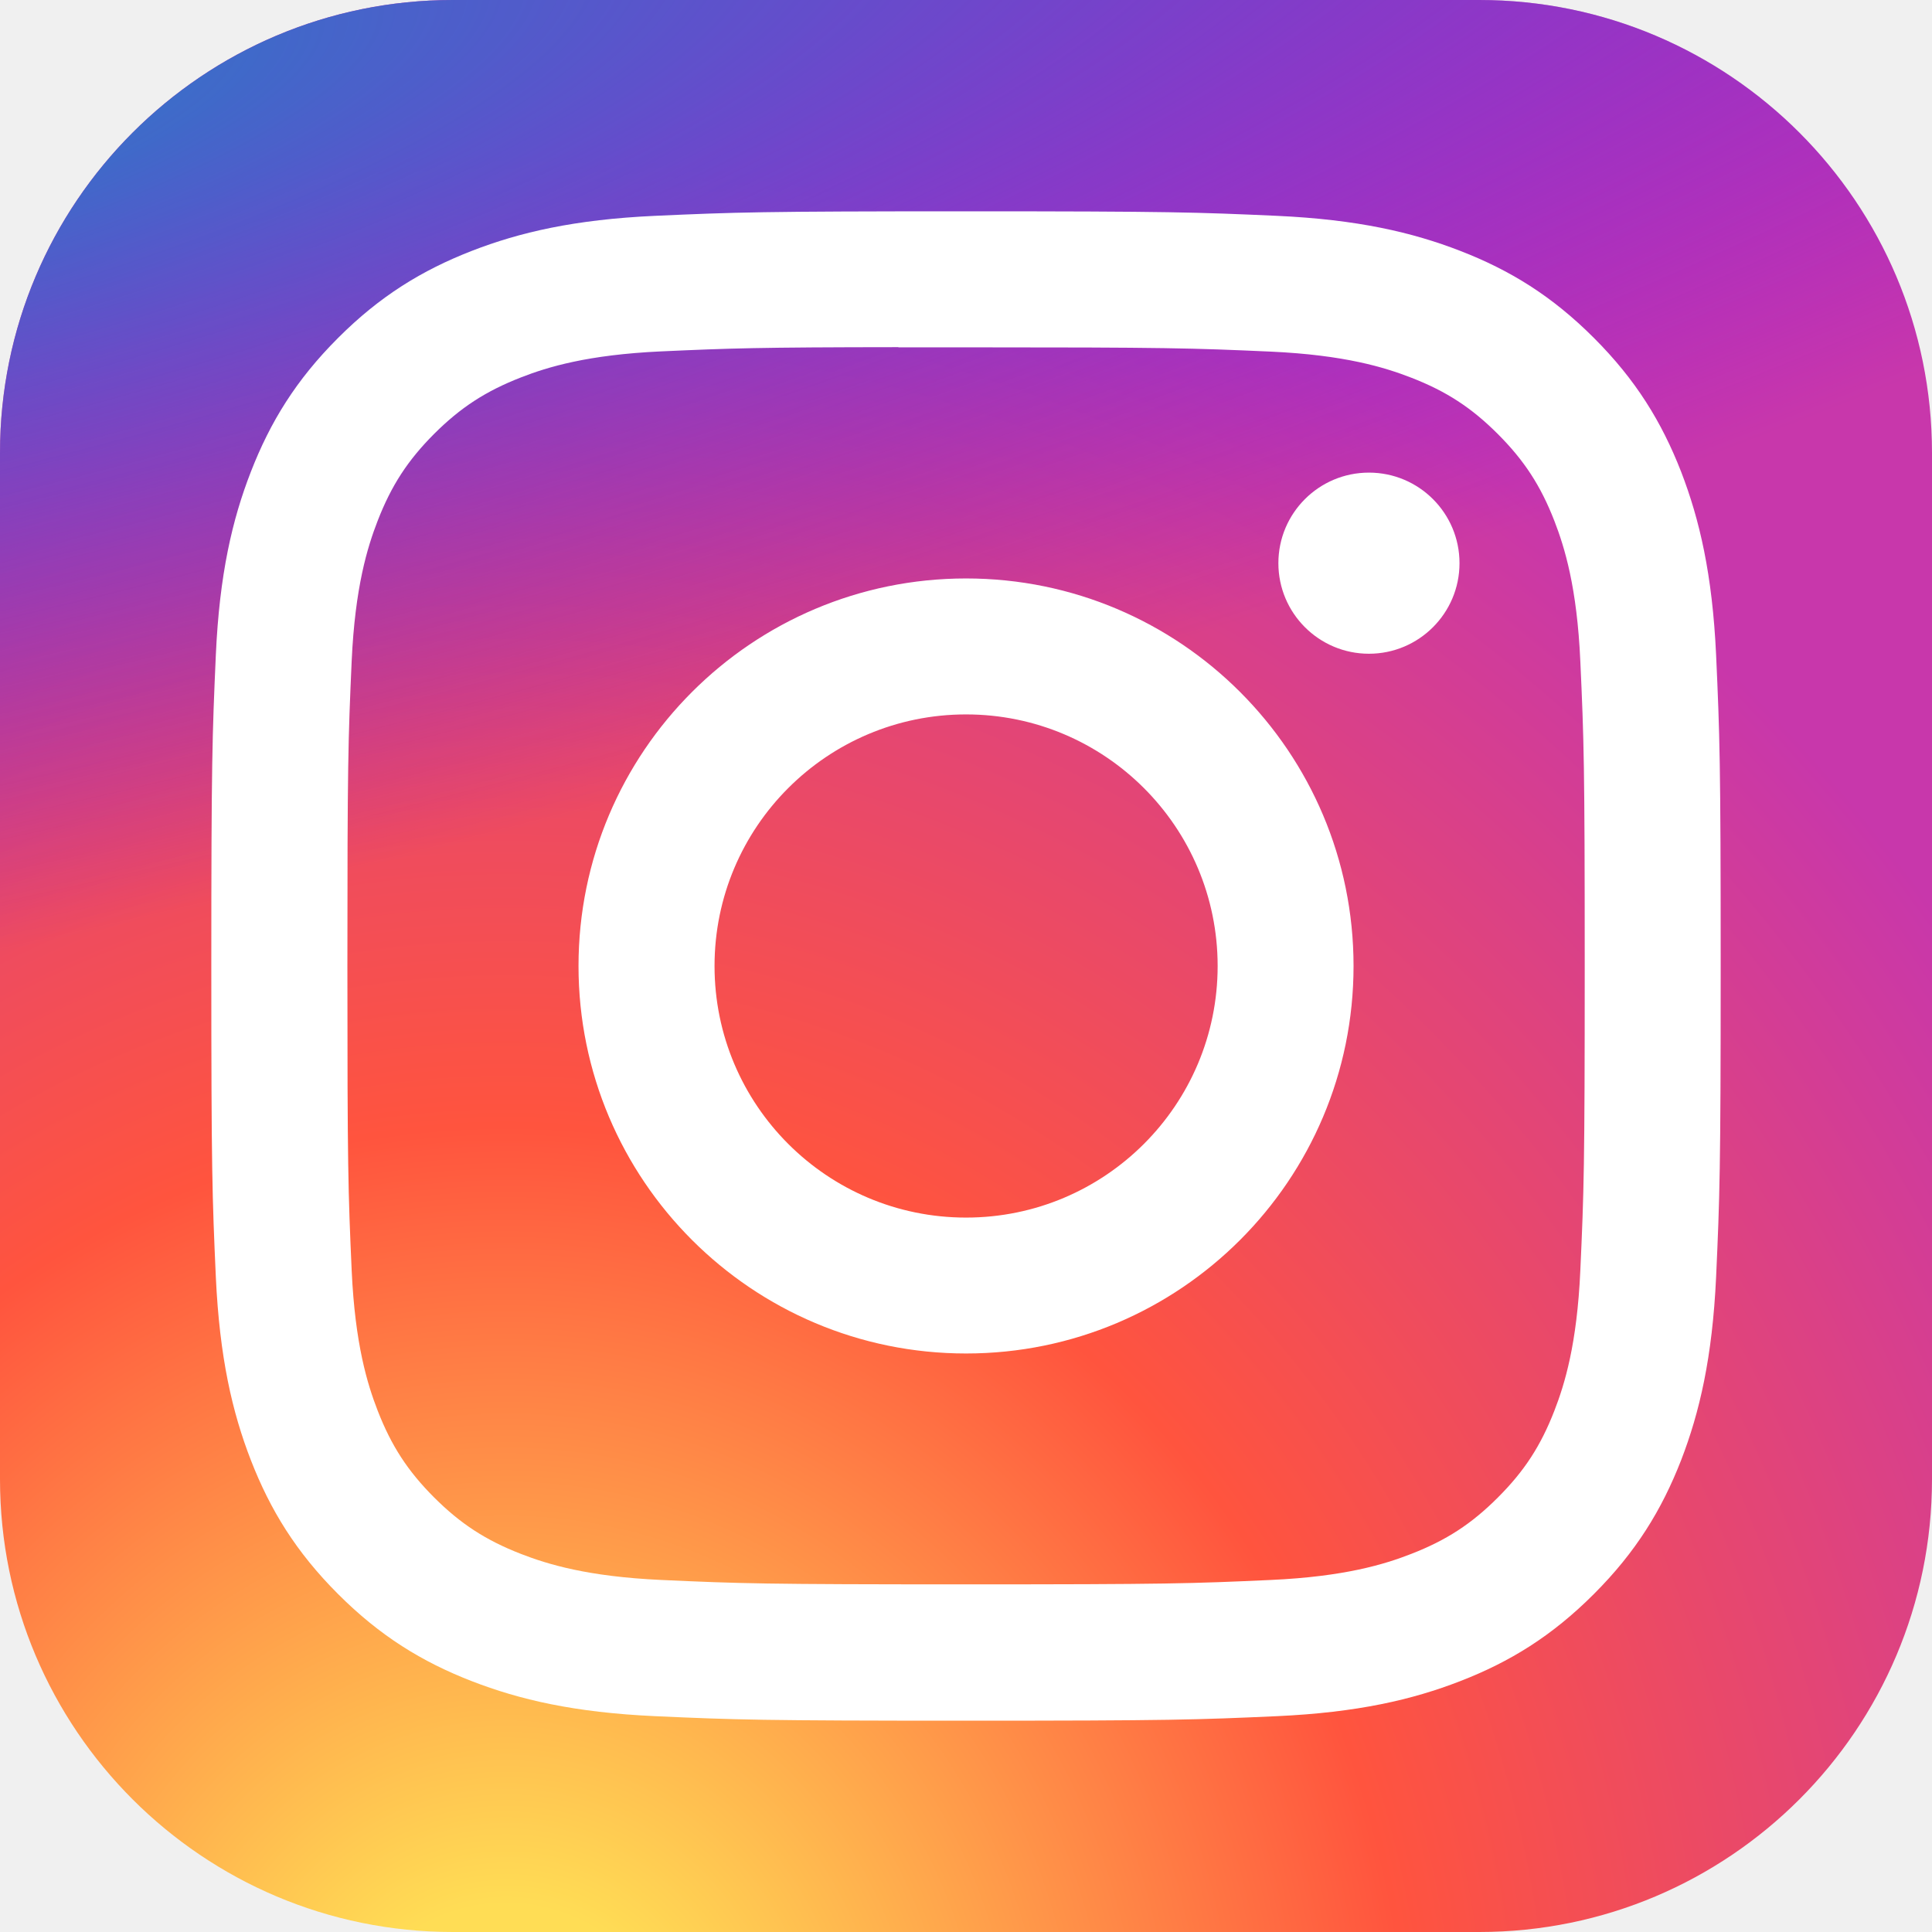
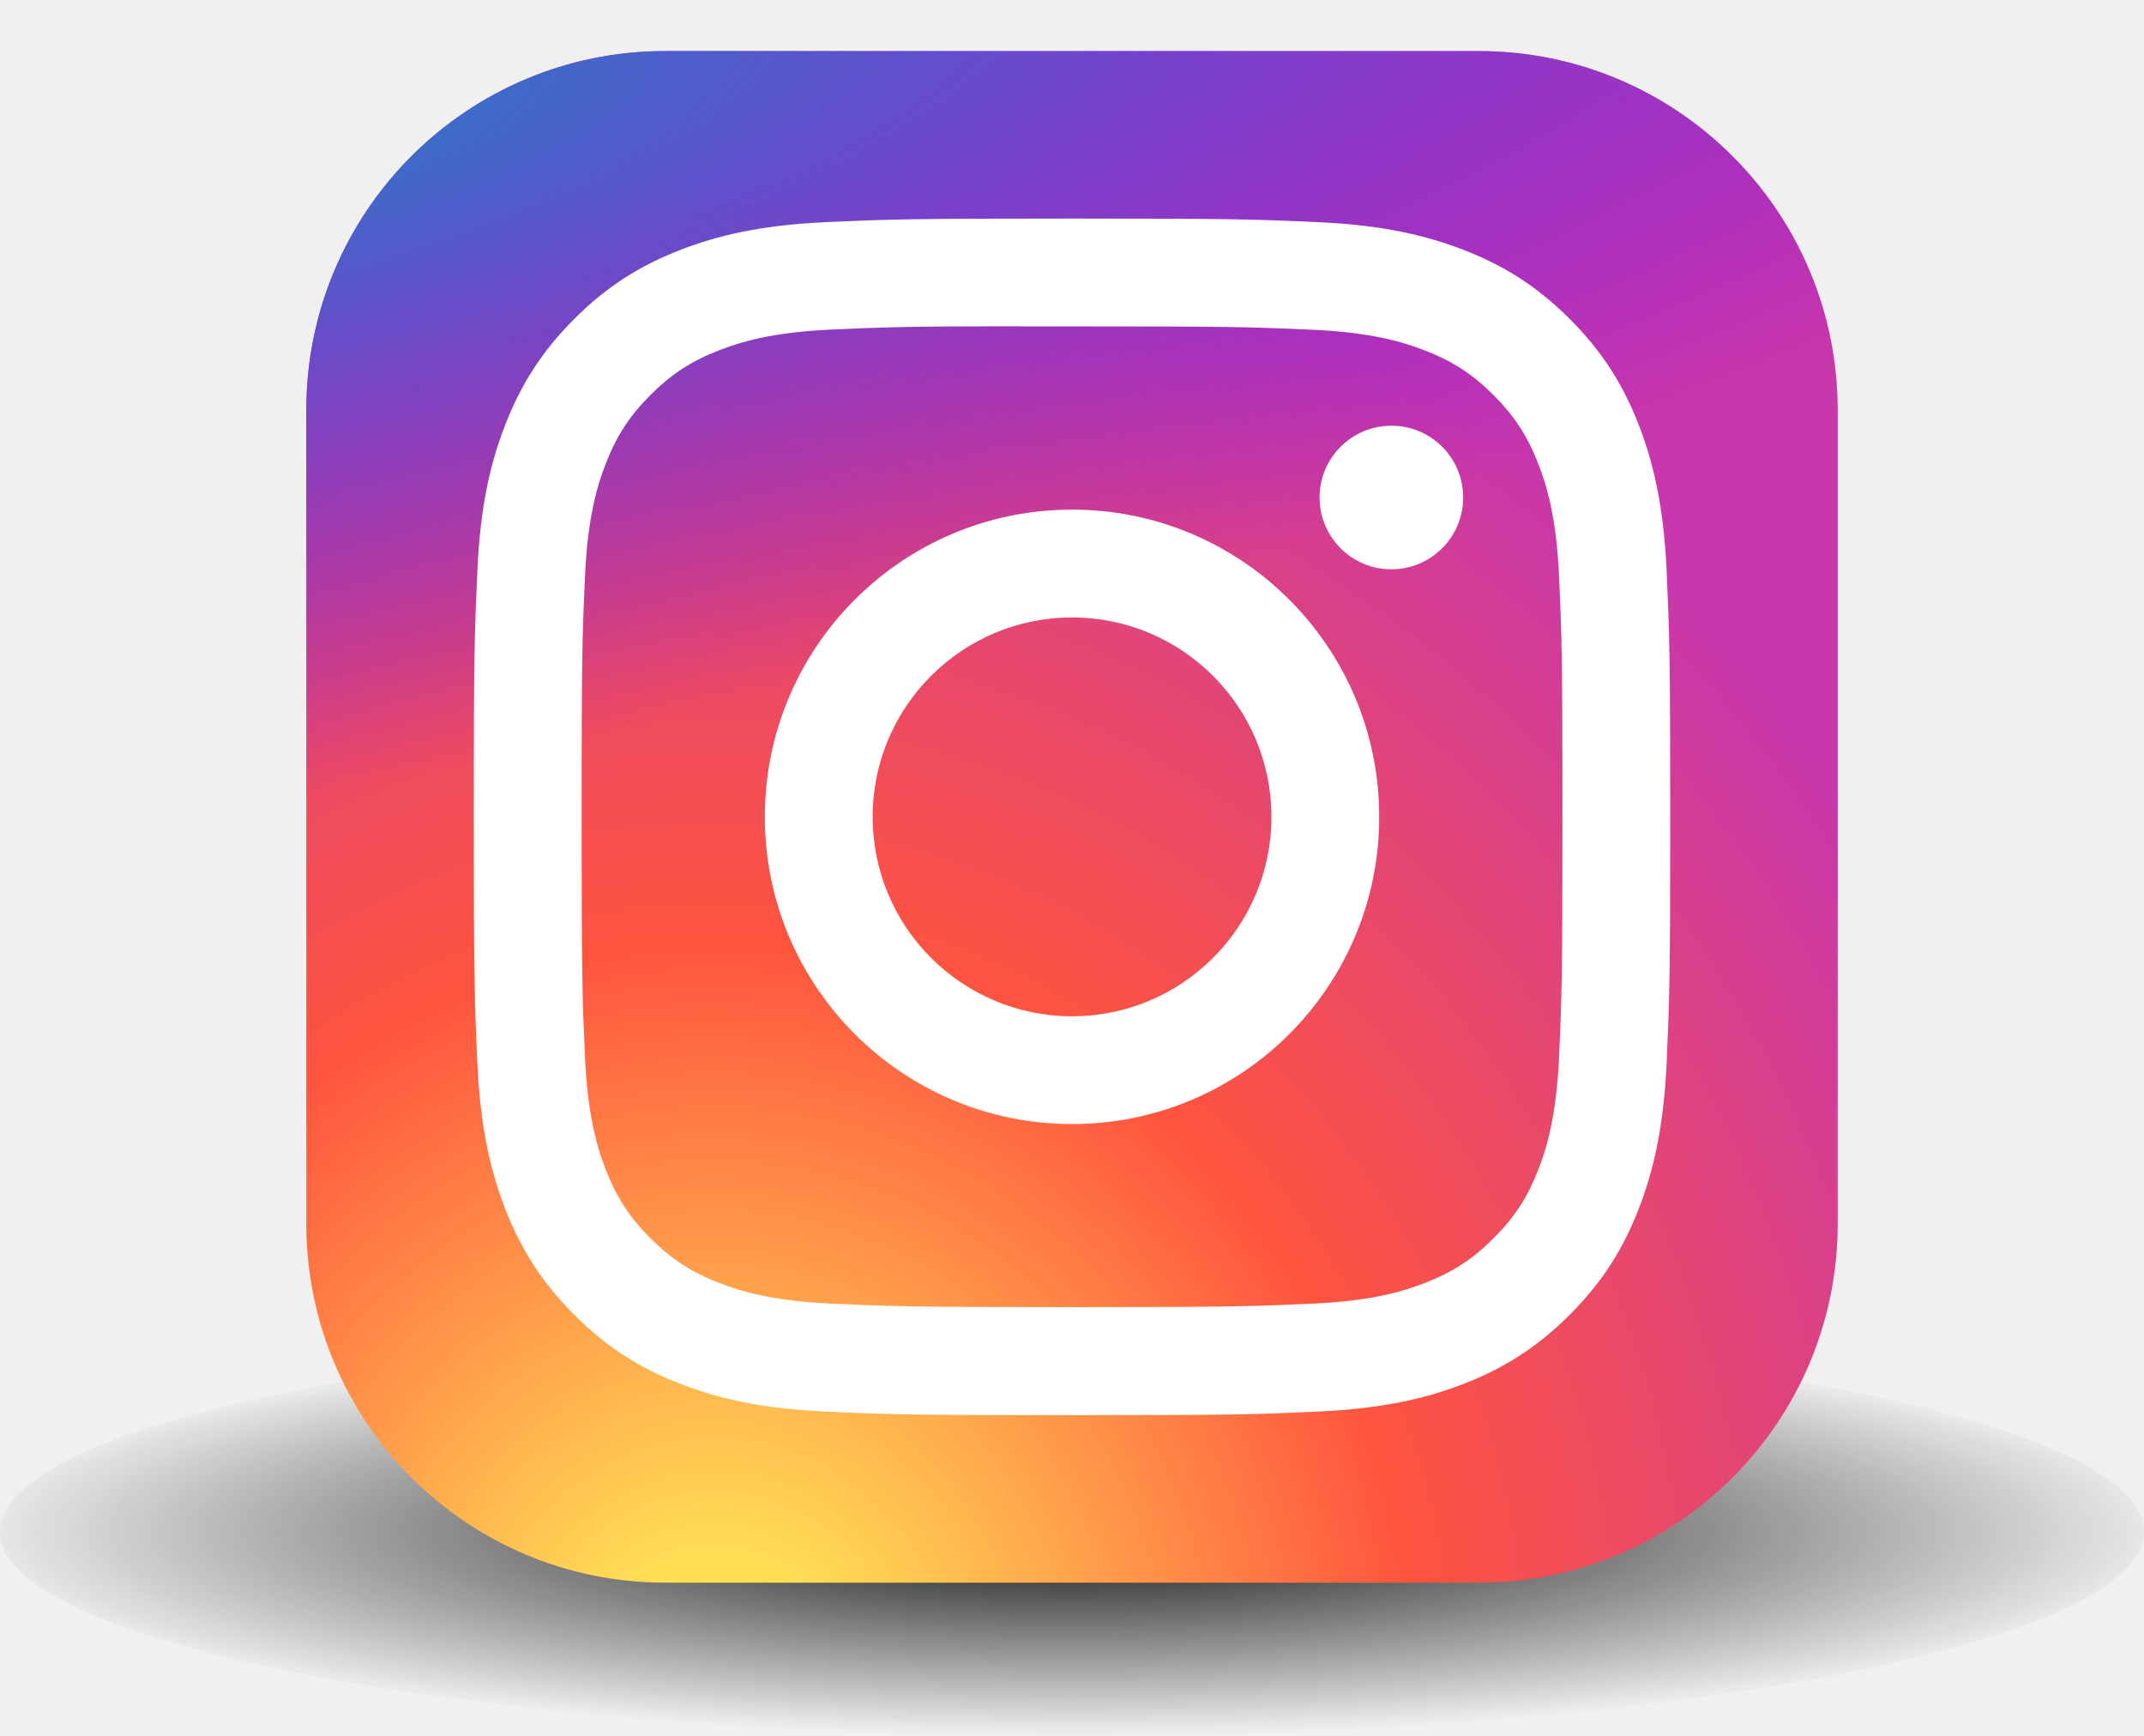
- <svg xmlns="http://www.w3.org/2000/svg" width="42" height="42" viewBox="0 0 32 32" fill="none">
-   <g id="insta" clip-path="url(#clip0_112_34)">
+ <svg xmlns="http://www.w3.org/2000/svg" width="42" height="34" viewBox="0 0 42 34" fill="none">
+   <g id="insta">
+     <ellipse id="Ellipse 13" cx="21" cy="30" rx="21" ry="4" fill="url(#paint0_radial_112_34)" />
    <g id="Group">
-       <path id="Vector" d="M24.5 0H7.5C3.358 0 0 3.358 0 7.5V24.5C0 28.642 3.358 32 7.5 32H24.5C28.642 32 32 28.642 32 24.5V7.5C32 3.358 28.642 0 24.5 0Z" fill="url(#paint0_radial_112_34)" />
-       <path id="Vector_2" d="M24.5 0H7.5C3.358 0 0 3.358 0 7.5V24.5C0 28.642 3.358 32 7.5 32H24.5C28.642 32 32 28.642 32 24.5V7.5C32 3.358 28.642 0 24.5 0Z" fill="url(#paint1_radial_112_34)" />
-       <path id="Vector_3" d="M16.001 3.5C12.606 3.5 12.18 3.515 10.847 3.575C9.516 3.636 8.608 3.847 7.813 4.156C6.991 4.476 6.293 4.903 5.599 5.598C4.903 6.293 4.476 6.99 4.156 7.812C3.846 8.607 3.635 9.515 3.575 10.846C3.516 12.179 3.5 12.605 3.5 16C3.5 19.395 3.515 19.82 3.575 21.153C3.637 22.484 3.847 23.392 4.156 24.187C4.476 25.009 4.903 25.706 5.598 26.401C6.293 27.097 6.99 27.525 7.811 27.844C8.607 28.153 9.515 28.364 10.846 28.425C12.179 28.485 12.605 28.5 16 28.5C19.395 28.5 19.82 28.485 21.153 28.425C22.483 28.364 23.393 28.153 24.188 27.844C25.01 27.525 25.706 27.097 26.401 26.401C27.096 25.706 27.523 25.009 27.844 24.187C28.151 23.392 28.362 22.483 28.424 21.153C28.484 19.82 28.5 19.395 28.5 16C28.5 12.605 28.484 12.179 28.424 10.846C28.362 9.515 28.151 8.607 27.844 7.812C27.523 6.99 27.096 6.293 26.401 5.598C25.706 4.902 25.01 4.475 24.188 4.156C23.391 3.847 22.482 3.636 21.151 3.575C19.818 3.515 19.393 3.5 15.997 3.5H16.001ZM14.88 5.753C15.213 5.752 15.584 5.753 16.001 5.753C19.339 5.753 19.734 5.765 21.052 5.824C22.271 5.88 22.933 6.084 23.373 6.255C23.956 6.481 24.372 6.752 24.81 7.19C25.247 7.628 25.518 8.044 25.745 8.627C25.916 9.068 26.12 9.729 26.175 10.948C26.235 12.265 26.248 12.661 26.248 15.997C26.248 19.333 26.235 19.729 26.175 21.047C26.12 22.265 25.916 22.927 25.745 23.367C25.518 23.951 25.247 24.366 24.81 24.803C24.372 25.241 23.957 25.511 23.373 25.738C22.933 25.91 22.271 26.113 21.052 26.169C19.735 26.229 19.339 26.242 16.001 26.242C12.663 26.242 12.268 26.229 10.95 26.169C9.731 26.113 9.07 25.909 8.629 25.738C8.046 25.511 7.629 25.24 7.191 24.803C6.754 24.365 6.483 23.95 6.256 23.366C6.085 22.926 5.881 22.265 5.825 21.046C5.766 19.728 5.754 19.332 5.754 15.994C5.754 12.656 5.766 12.262 5.825 10.945C5.881 9.726 6.085 9.064 6.256 8.624C6.483 8.04 6.754 7.624 7.191 7.186C7.629 6.749 8.046 6.478 8.629 6.251C9.07 6.079 9.731 5.876 10.95 5.82C12.103 5.768 12.55 5.752 14.88 5.75V5.753ZM22.674 7.828C21.846 7.828 21.174 8.499 21.174 9.328C21.174 10.156 21.846 10.828 22.674 10.828C23.502 10.828 24.174 10.156 24.174 9.328C24.174 8.499 23.502 7.828 22.674 7.828V7.828ZM16.001 9.581C12.456 9.581 9.582 12.455 9.582 16C9.582 19.545 12.456 22.418 16.001 22.418C19.546 22.418 22.419 19.545 22.419 16C22.419 12.455 19.546 9.581 16.001 9.581H16.001ZM16.001 11.833C18.302 11.833 20.168 13.699 20.168 16C20.168 18.301 18.302 20.167 16.001 20.167C13.7 20.167 11.835 18.301 11.835 16C11.835 13.699 13.7 11.833 16.001 11.833Z" fill="white" />
+       <path id="Vector" d="M28.969 1H13.031C9.148 1 6 4.148 6 8.031V23.969C6 27.852 9.148 31 13.031 31H28.969C32.852 31 36 27.852 36 23.969V8.031C36 4.148 32.852 1 28.969 1Z" fill="url(#paint1_radial_112_34)" />
+       <path id="Vector_2" d="M28.969 1H13.031C9.148 1 6 4.148 6 8.031V23.969C6 27.852 9.148 31 13.031 31H28.969C32.852 31 36 27.852 36 23.969V8.031C36 4.148 32.852 1 28.969 1Z" fill="url(#paint2_radial_112_34)" />
+       <path id="Vector_3" d="M21.001 4.281C17.819 4.281 17.419 4.295 16.169 4.352C14.921 4.409 14.07 4.607 13.325 4.896C12.554 5.196 11.9 5.596 11.249 6.248C10.597 6.899 10.197 7.553 9.896 8.324C9.606 9.069 9.408 9.921 9.352 11.168C9.296 12.418 9.281 12.817 9.281 16C9.281 19.183 9.295 19.581 9.352 20.831C9.409 22.078 9.607 22.93 9.896 23.675C10.196 24.446 10.596 25.1 11.248 25.751C11.899 26.403 12.553 26.805 13.323 27.104C14.069 27.394 14.921 27.591 16.168 27.648C17.418 27.705 17.817 27.719 21 27.719C24.183 27.719 24.581 27.705 25.831 27.648C27.078 27.591 27.931 27.394 28.677 27.104C29.447 26.805 30.1 26.403 30.751 25.751C31.403 25.1 31.803 24.446 32.103 23.675C32.392 22.93 32.589 22.078 32.648 20.831C32.704 19.581 32.719 19.183 32.719 16C32.719 12.817 32.704 12.418 32.648 11.168C32.589 9.92 32.392 9.069 32.103 8.324C31.803 7.553 31.403 6.899 30.751 6.248C30.099 5.596 29.447 5.196 28.676 4.897C27.929 4.607 27.077 4.409 25.829 4.352C24.579 4.295 24.181 4.281 20.997 4.281H21.001ZM19.95 6.393C20.262 6.393 20.61 6.393 21.001 6.393C24.13 6.393 24.501 6.404 25.736 6.46C26.879 6.513 27.499 6.704 27.912 6.864C28.459 7.076 28.849 7.33 29.259 7.741C29.669 8.151 29.923 8.541 30.136 9.088C30.296 9.501 30.488 10.121 30.54 11.264C30.596 12.499 30.608 12.87 30.608 15.997C30.608 19.125 30.596 19.496 30.54 20.731C30.487 21.874 30.296 22.494 30.136 22.907C29.924 23.454 29.669 23.843 29.259 24.253C28.849 24.663 28.459 24.917 27.912 25.129C27.5 25.291 26.879 25.481 25.736 25.533C24.501 25.589 24.13 25.602 21.001 25.602C17.872 25.602 17.501 25.589 16.266 25.533C15.123 25.48 14.503 25.29 14.09 25.129C13.543 24.917 13.152 24.663 12.742 24.253C12.332 23.843 12.078 23.453 11.865 22.906C11.705 22.493 11.513 21.873 11.461 20.73C11.405 19.495 11.394 19.124 11.394 15.995C11.394 12.865 11.405 12.496 11.461 11.261C11.514 10.118 11.705 9.498 11.865 9.085C12.078 8.538 12.332 8.147 12.742 7.737C13.152 7.327 13.543 7.073 14.09 6.86C14.503 6.699 15.123 6.509 16.266 6.456C17.347 6.407 17.766 6.393 19.95 6.39V6.393ZM27.256 8.339C26.48 8.339 25.85 8.968 25.85 9.745C25.85 10.521 26.48 11.151 27.256 11.151C28.033 11.151 28.663 10.521 28.663 9.745C28.663 8.968 28.033 8.338 27.256 8.338V8.339ZM21.001 9.982C17.678 9.982 14.983 12.677 14.983 16C14.983 19.324 17.678 22.017 21.001 22.017C24.325 22.017 27.018 19.324 27.018 16C27.018 12.677 24.324 9.982 21.001 9.982H21.001ZM21.001 12.094C23.158 12.094 24.907 13.843 24.907 16C24.907 18.157 23.158 19.906 21.001 19.906C18.844 19.906 17.095 18.157 17.095 16C17.095 13.843 18.844 12.094 21.001 12.094Z" fill="white" />
    </g>
  </g>
  <defs>
-     <radialGradient id="paint0_radial_112_34" cx="0" cy="0" r="1" gradientUnits="userSpaceOnUse" gradientTransform="translate(8.5 34.4646) rotate(-90) scale(31.7144 29.4969)">
+     <radialGradient id="paint0_radial_112_34" cx="0" cy="0" r="1" gradientUnits="userSpaceOnUse" gradientTransform="translate(21 30) rotate(90) scale(4 21.916)">
+       <stop stop-color="#111111" />
+       <stop offset="1" stop-color="#111111" stop-opacity="0" />
+     </radialGradient>
+     <radialGradient id="paint1_radial_112_34" cx="0" cy="0" r="1" gradientUnits="userSpaceOnUse" gradientTransform="translate(13.9687 33.3106) rotate(-90) scale(29.7322 27.6533)">
      <stop stop-color="#FFDD55" />
      <stop offset="0.1" stop-color="#FFDD55" />
      <stop offset="0.5" stop-color="#FF543E" />
      <stop offset="1" stop-color="#C837AB" />
    </radialGradient>
-     <radialGradient id="paint1_radial_112_34" cx="0" cy="0" r="1" gradientUnits="userSpaceOnUse" gradientTransform="translate(-5.36012 2.30512) rotate(78.681) scale(14.1765 58.436)">
+     <radialGradient id="paint2_radial_112_34" cx="0" cy="0" r="1" gradientUnits="userSpaceOnUse" gradientTransform="translate(0.974883 3.16105) rotate(78.681) scale(13.2905 54.7837)">
      <stop stop-color="#3771C8" />
      <stop offset="0.128" stop-color="#3771C8" />
      <stop offset="1" stop-color="#6600FF" stop-opacity="0" />
    </radialGradient>
-     <clipPath id="clip0_112_34">
-       <rect width="32" height="32" />
-     </clipPath>
  </defs>
</svg>
